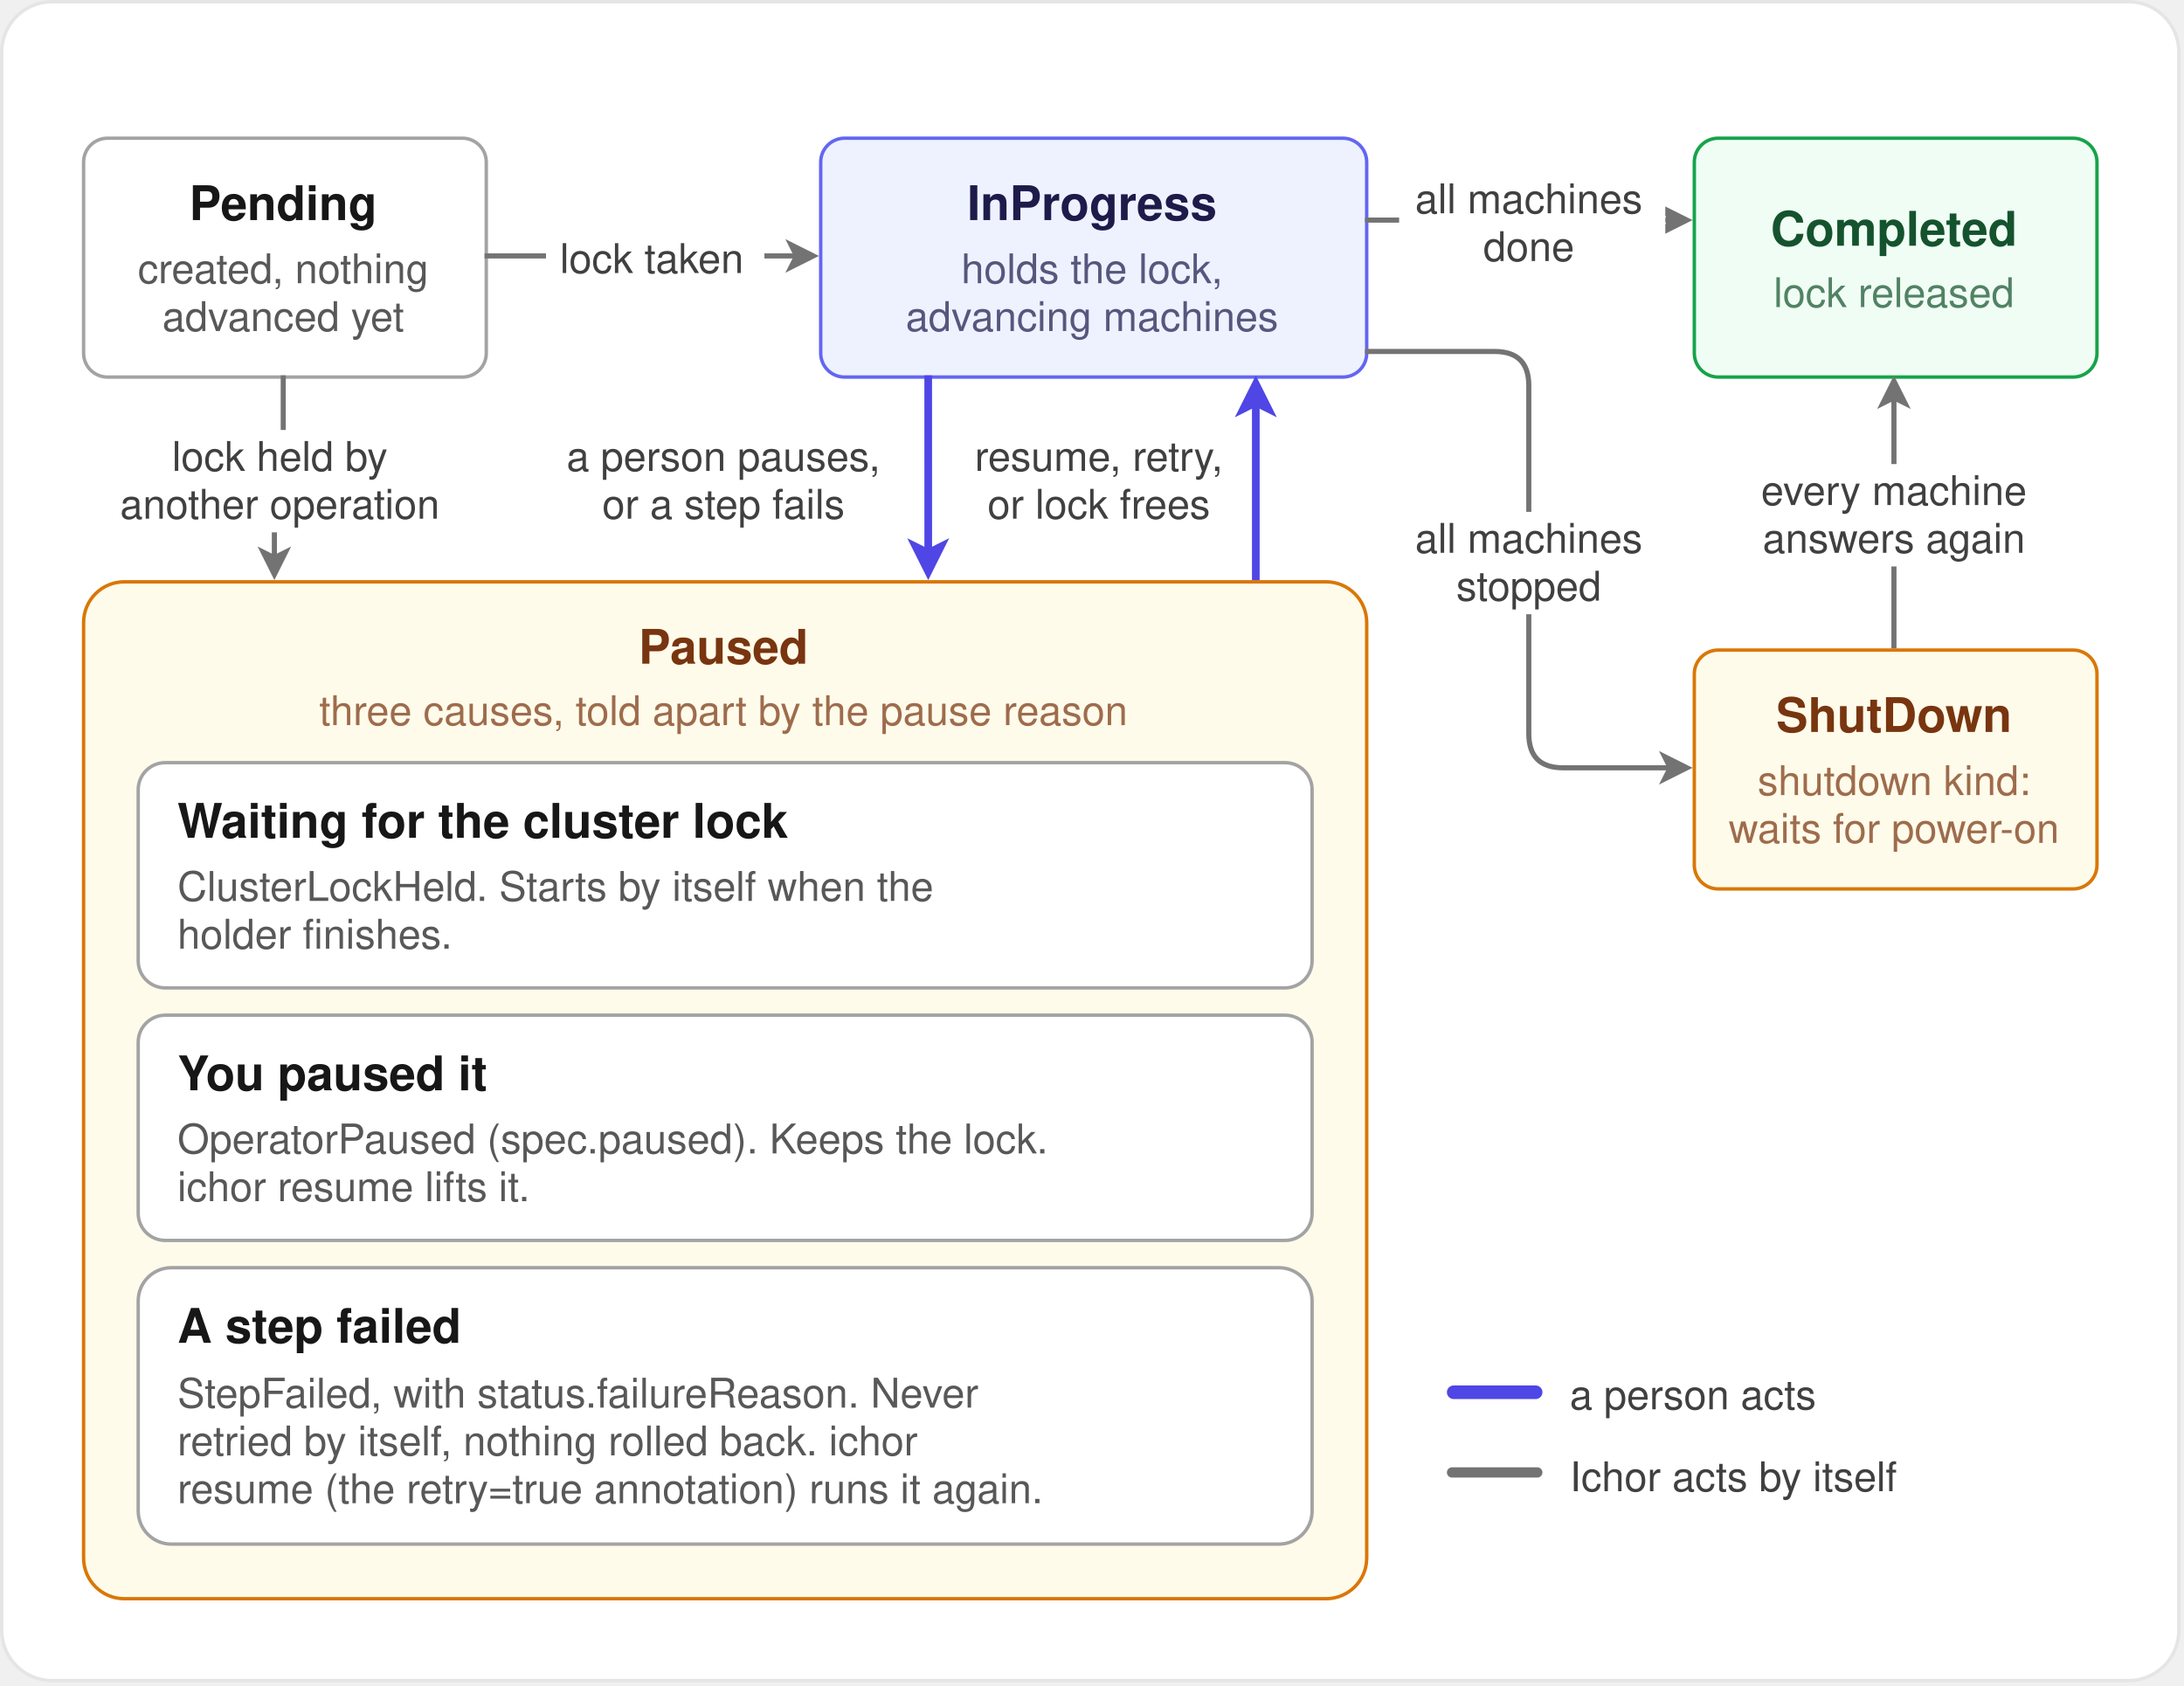
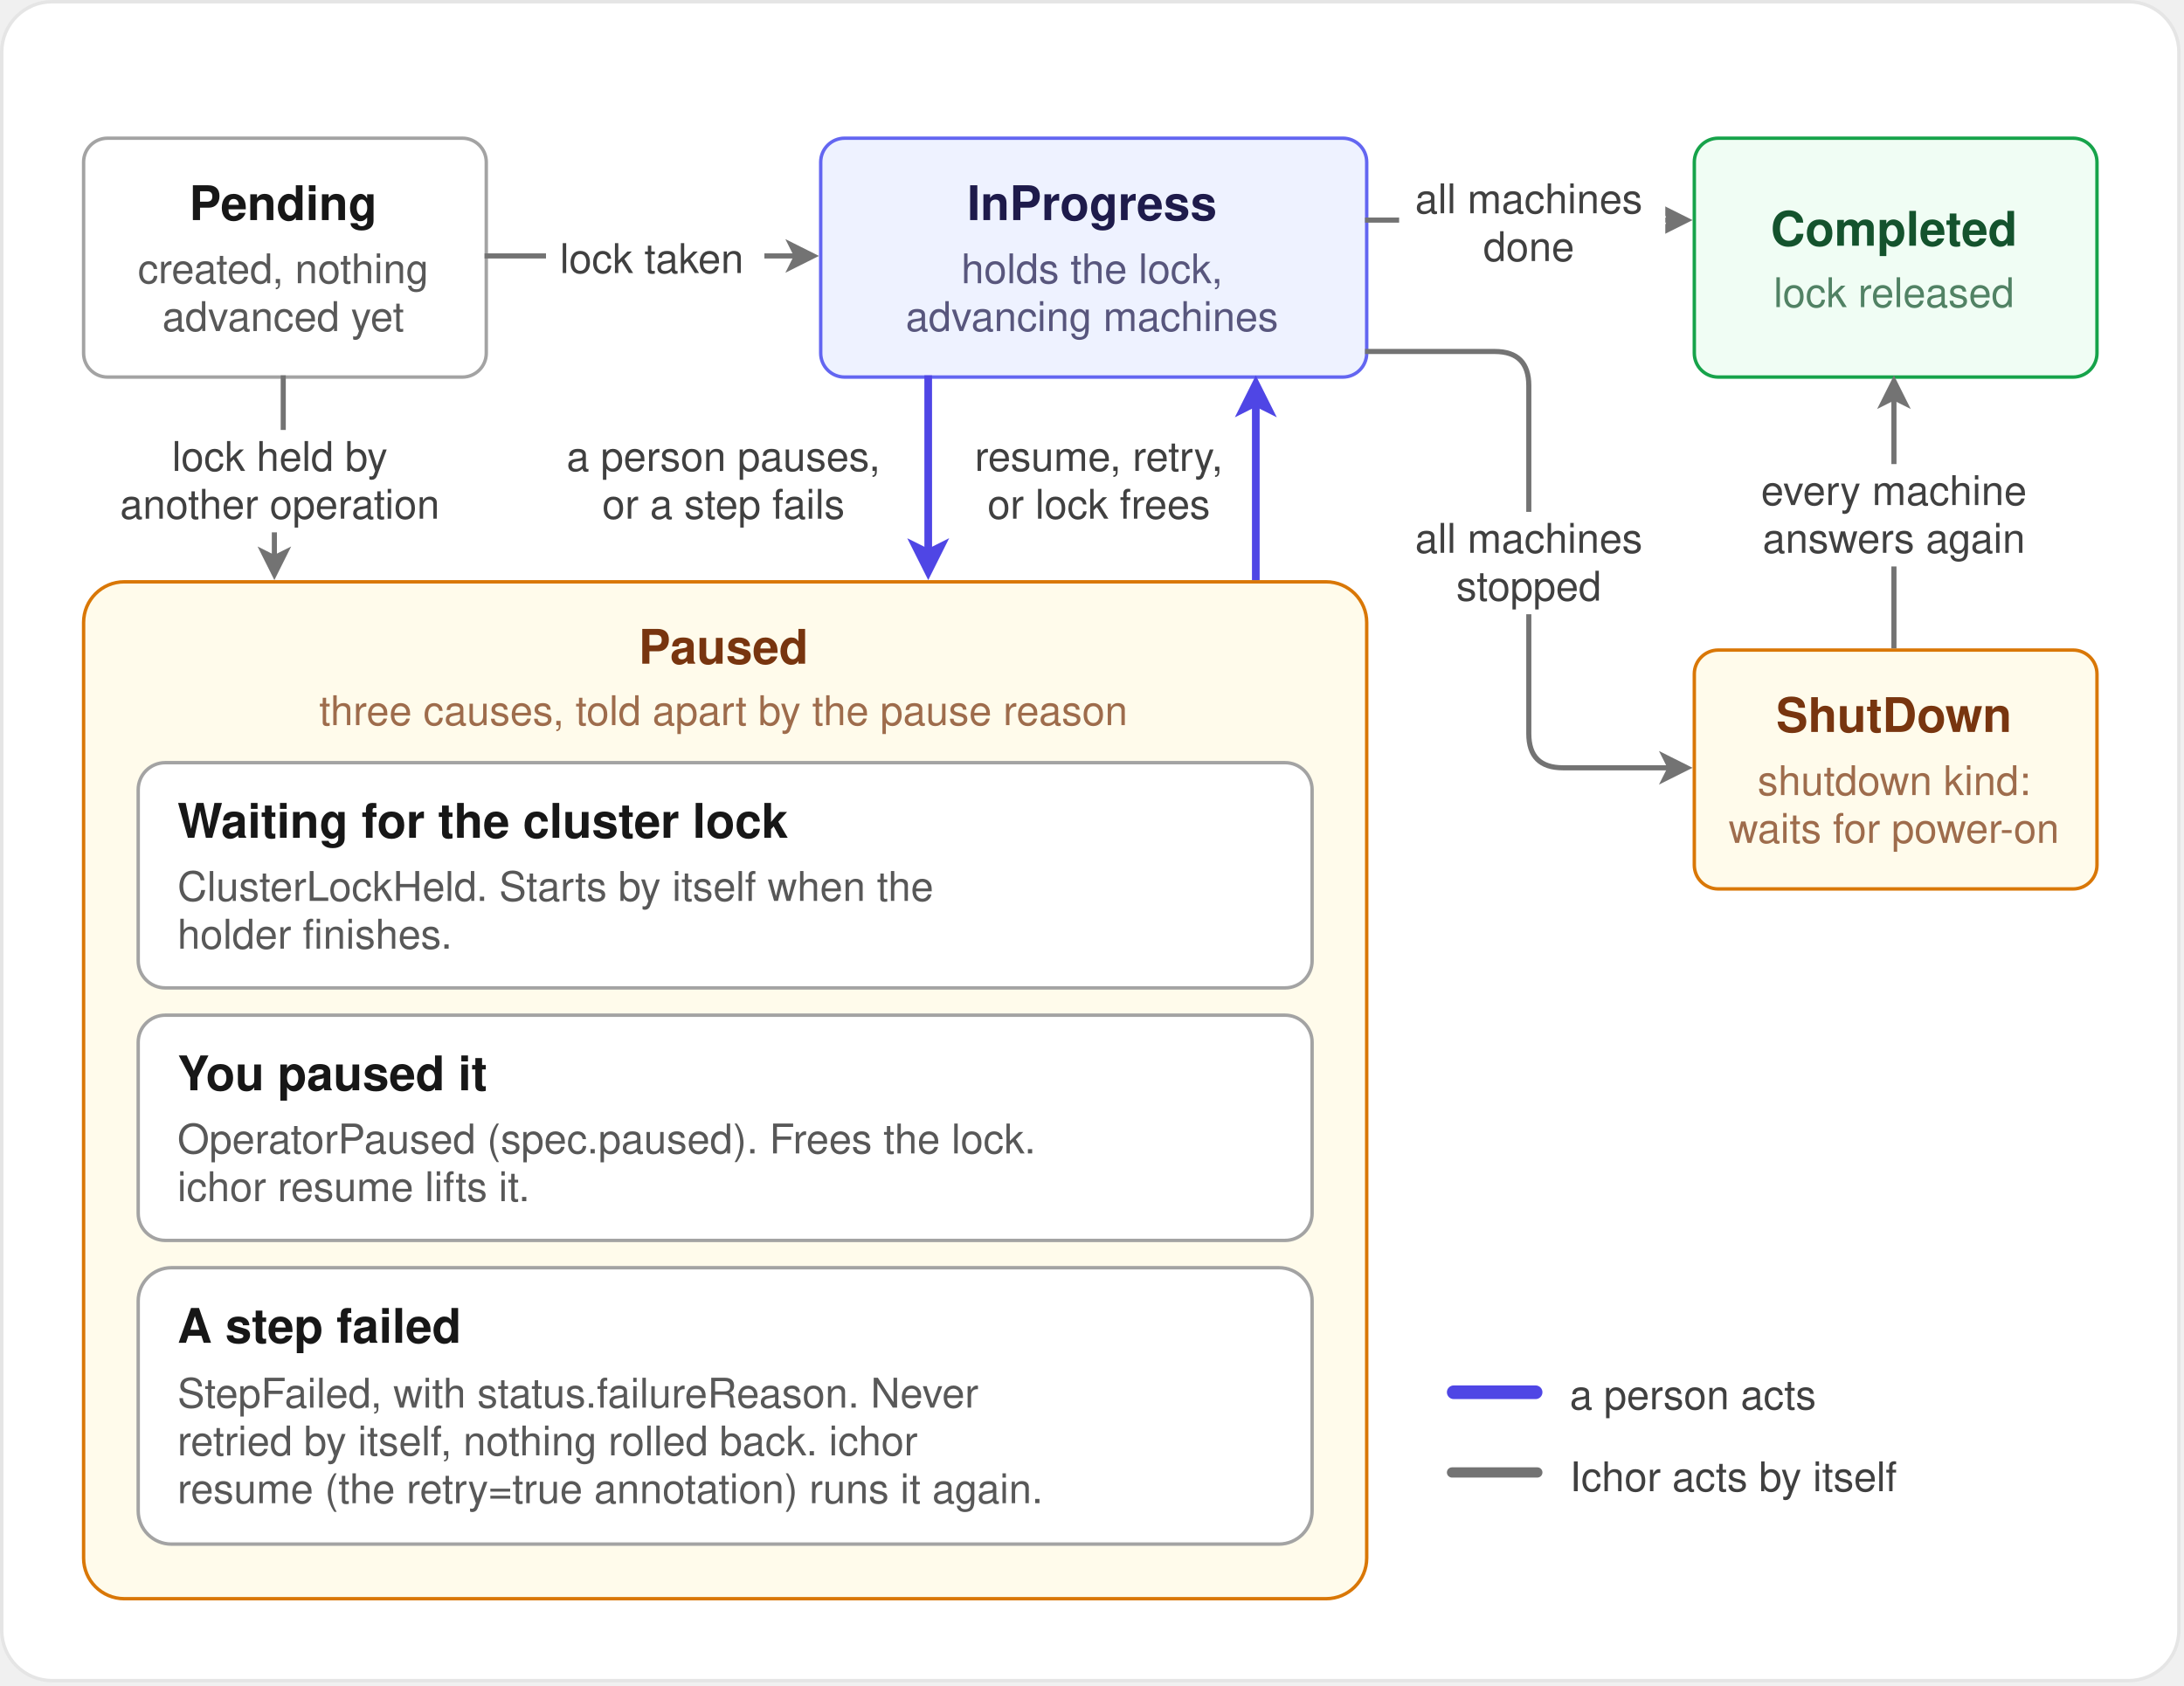
<svg xmlns="http://www.w3.org/2000/svg" style="background: transparent; background-color: transparent; color-scheme: light;" version="1.1" width="640px" height="494px" viewBox="0 0 640 494" content="&lt;mxfile host=&quot;Electron&quot;&gt;&#10;  &lt;diagram id=&quot;d&quot; name=&quot;TalosOperation phases&quot;&gt;&#10;    &lt;mxGraphModel grid=&quot;0&quot; gridSize=&quot;10&quot; guides=&quot;1&quot; tooltips=&quot;1&quot; connect=&quot;1&quot; arrows=&quot;1&quot; fold=&quot;0&quot; page=&quot;0&quot; pageScale=&quot;1&quot; pageWidth=&quot;638&quot; pageHeight=&quot;492&quot; math=&quot;0&quot; shadow=&quot;0&quot;&gt;&#10;      &lt;root&gt;&#10;        &lt;mxCell id=&quot;0&quot; style=&quot;html=0;&quot; /&gt;&#10;        &lt;mxCell id=&quot;1&quot; parent=&quot;0&quot; style=&quot;html=0;&quot; /&gt;&#10;        &lt;mxCell id=&quot;panel&quot; parent=&quot;1&quot; style=&quot;rounded=1;arcSize=3;fillColor=light-dark(#FFFFFF,#0A0A0A);strokeColor=light-dark(#E5E5E5,#262626);strokeWidth=1;fontColor=light-dark(#171717,#FAFAFA);fontFamily=Helvetica;fontSize=14;align=center;verticalAlign=middle;html=0;&quot; value=&quot;&quot; vertex=&quot;1&quot;&gt;&#10;          &lt;mxGeometry height=&quot;492&quot; width=&quot;638&quot; as=&quot;geometry&quot; /&gt;&#10;        &lt;/mxCell&gt;&#10;        &lt;mxCell id=&quot;pending&quot; parent=&quot;1&quot; style=&quot;rounded=1;arcSize=10;fillColor=light-dark(#FFFFFF,#1A1A1A);strokeColor=light-dark(#A3A3A3,#525252);strokeWidth=1;fontColor=light-dark(#171717,#FAFAFA);fontFamily=Helvetica;fontSize=14;align=center;verticalAlign=middle;html=0;&quot; value=&quot;&quot; vertex=&quot;1&quot;&gt;&#10;          &lt;mxGeometry height=&quot;70&quot; width=&quot;118&quot; x=&quot;24&quot; y=&quot;40&quot; as=&quot;geometry&quot; /&gt;&#10;        &lt;/mxCell&gt;&#10;        &lt;mxCell id=&quot;pending_t1&quot; parent=&quot;pending&quot; style=&quot;html=0;fillColor=none;strokeColor=none;fontFamily=Helvetica;fontSize=14;fontColor=light-dark(#171717,#FAFAFA);align=center;verticalAlign=middle;spacing=0;fontStyle=1;&quot; value=&quot;Pending&quot; vertex=&quot;1&quot;&gt;&#10;          &lt;mxGeometry height=&quot;17&quot; width=&quot;118&quot; y=&quot;10&quot; as=&quot;geometry&quot; /&gt;&#10;        &lt;/mxCell&gt;&#10;        &lt;mxCell id=&quot;pending_t2&quot; parent=&quot;pending&quot; style=&quot;html=0;fillColor=none;strokeColor=none;fontFamily=Helvetica;fontSize=12;fontColor=light-dark(#171717,#FAFAFA);align=center;verticalAlign=middle;spacing=0;textOpacity=72;&quot; value=&quot;created, nothing&amp;#xa;advanced yet&quot; vertex=&quot;1&quot;&gt;&#10;          &lt;mxGeometry height=&quot;30&quot; width=&quot;118&quot; y=&quot;30&quot; as=&quot;geometry&quot; /&gt;&#10;        &lt;/mxCell&gt;&#10;        &lt;mxCell id=&quot;prog&quot; parent=&quot;1&quot; style=&quot;rounded=1;arcSize=10;fillColor=light-dark(#EEF2FF,#232553);strokeColor=light-dark(#6366F1,#818CF8);strokeWidth=1;fontColor=light-dark(#1E1B4B,#E0E7FF);fontFamily=Helvetica;fontSize=14;align=center;verticalAlign=middle;html=0;&quot; value=&quot;&quot; vertex=&quot;1&quot;&gt;&#10;          &lt;mxGeometry height=&quot;70&quot; width=&quot;160&quot; x=&quot;240&quot; y=&quot;40&quot; as=&quot;geometry&quot; /&gt;&#10;        &lt;/mxCell&gt;&#10;        &lt;mxCell id=&quot;prog_t1&quot; parent=&quot;prog&quot; style=&quot;html=0;fillColor=none;strokeColor=none;fontFamily=Helvetica;fontSize=14;fontColor=light-dark(#1E1B4B,#E0E7FF);align=center;verticalAlign=middle;spacing=0;fontStyle=1;&quot; value=&quot;InProgress&quot; vertex=&quot;1&quot;&gt;&#10;          &lt;mxGeometry height=&quot;17&quot; width=&quot;160&quot; y=&quot;10&quot; as=&quot;geometry&quot; /&gt;&#10;        &lt;/mxCell&gt;&#10;        &lt;mxCell id=&quot;prog_t2&quot; parent=&quot;prog&quot; style=&quot;html=0;fillColor=none;strokeColor=none;fontFamily=Helvetica;fontSize=12;fontColor=light-dark(#1E1B4B,#E0E7FF);align=center;verticalAlign=middle;spacing=0;textOpacity=72;&quot; value=&quot;holds the lock,&amp;#xa;advancing machines&quot; vertex=&quot;1&quot;&gt;&#10;          &lt;mxGeometry height=&quot;30&quot; width=&quot;160&quot; y=&quot;30&quot; as=&quot;geometry&quot; /&gt;&#10;        &lt;/mxCell&gt;&#10;        &lt;mxCell id=&quot;done&quot; parent=&quot;1&quot; style=&quot;rounded=1;arcSize=10;fillColor=light-dark(#F0FDF4,#0E2A1B);strokeColor=light-dark(#16A34A,#4ADE80);strokeWidth=1;fontColor=light-dark(#14532D,#BBF7D0);fontFamily=Helvetica;fontSize=14;align=center;verticalAlign=middle;html=0;&quot; value=&quot;&quot; vertex=&quot;1&quot;&gt;&#10;          &lt;mxGeometry height=&quot;70&quot; width=&quot;118&quot; x=&quot;496&quot; y=&quot;40&quot; as=&quot;geometry&quot; /&gt;&#10;        &lt;/mxCell&gt;&#10;        &lt;mxCell id=&quot;done_t1&quot; parent=&quot;done&quot; style=&quot;html=0;fillColor=none;strokeColor=none;fontFamily=Helvetica;fontSize=14;fontColor=light-dark(#14532D,#BBF7D0);align=center;verticalAlign=middle;spacing=0;fontStyle=1;&quot; value=&quot;Completed&quot; vertex=&quot;1&quot;&gt;&#10;          &lt;mxGeometry height=&quot;17&quot; width=&quot;118&quot; y=&quot;17.5&quot; as=&quot;geometry&quot; /&gt;&#10;        &lt;/mxCell&gt;&#10;        &lt;mxCell id=&quot;done_t2&quot; parent=&quot;done&quot; style=&quot;html=0;fillColor=none;strokeColor=none;fontFamily=Helvetica;fontSize=12;fontColor=light-dark(#14532D,#BBF7D0);align=center;verticalAlign=middle;spacing=0;textOpacity=72;&quot; value=&quot;lock released&quot; vertex=&quot;1&quot;&gt;&#10;          &lt;mxGeometry height=&quot;15&quot; width=&quot;118&quot; y=&quot;37.5&quot; as=&quot;geometry&quot; /&gt;&#10;        &lt;/mxCell&gt;&#10;        &lt;mxCell id=&quot;shut&quot; parent=&quot;1&quot; style=&quot;rounded=1;arcSize=10;fillColor=light-dark(#FFFBEB,#2B2008);strokeColor=light-dark(#D97706,#FBBF24);strokeWidth=1;fontColor=light-dark(#78350F,#FDE68A);fontFamily=Helvetica;fontSize=14;align=center;verticalAlign=middle;html=0;&quot; value=&quot;&quot; vertex=&quot;1&quot;&gt;&#10;          &lt;mxGeometry height=&quot;70&quot; width=&quot;118&quot; x=&quot;496&quot; y=&quot;190&quot; as=&quot;geometry&quot; /&gt;&#10;        &lt;/mxCell&gt;&#10;        &lt;mxCell id=&quot;shut_t1&quot; parent=&quot;shut&quot; style=&quot;html=0;fillColor=none;strokeColor=none;fontFamily=Helvetica;fontSize=14;fontColor=light-dark(#78350F,#FDE68A);align=center;verticalAlign=middle;spacing=0;fontStyle=1;&quot; value=&quot;ShutDown&quot; vertex=&quot;1&quot;&gt;&#10;          &lt;mxGeometry height=&quot;17&quot; width=&quot;118&quot; y=&quot;10&quot; as=&quot;geometry&quot; /&gt;&#10;        &lt;/mxCell&gt;&#10;        &lt;mxCell id=&quot;shut_t2&quot; parent=&quot;shut&quot; style=&quot;html=0;fillColor=none;strokeColor=none;fontFamily=Helvetica;fontSize=12;fontColor=light-dark(#78350F,#FDE68A);align=center;verticalAlign=middle;spacing=0;textOpacity=72;&quot; value=&quot;shutdown kind:&amp;#xa;waits for power-on&quot; vertex=&quot;1&quot;&gt;&#10;          &lt;mxGeometry height=&quot;30&quot; width=&quot;118&quot; y=&quot;30&quot; as=&quot;geometry&quot; /&gt;&#10;        &lt;/mxCell&gt;&#10;        &lt;mxCell id=&quot;paused&quot; parent=&quot;1&quot; style=&quot;rounded=1;arcSize=4;fillColor=light-dark(#FFFBEB,#2B2008);strokeColor=light-dark(#D97706,#FBBF24);strokeWidth=1;fontColor=light-dark(#78350F,#FDE68A);fontFamily=Helvetica;fontSize=14;align=center;verticalAlign=middle;html=0;&quot; value=&quot;&quot; vertex=&quot;1&quot;&gt;&#10;          &lt;mxGeometry height=&quot;298&quot; width=&quot;376&quot; x=&quot;24&quot; y=&quot;170&quot; as=&quot;geometry&quot; /&gt;&#10;        &lt;/mxCell&gt;&#10;        &lt;mxCell id=&quot;paused_t1&quot; parent=&quot;paused&quot; style=&quot;html=0;fillColor=none;strokeColor=none;fontFamily=Helvetica;fontSize=14;fontColor=light-dark(#78350F,#FDE68A);align=center;verticalAlign=middle;spacing=0;fontStyle=1;&quot; value=&quot;Paused&quot; vertex=&quot;1&quot;&gt;&#10;          &lt;mxGeometry height=&quot;17&quot; width=&quot;376&quot; y=&quot;10&quot; as=&quot;geometry&quot; /&gt;&#10;        &lt;/mxCell&gt;&#10;        &lt;mxCell id=&quot;paused_t2&quot; parent=&quot;paused&quot; style=&quot;html=0;fillColor=none;strokeColor=none;fontFamily=Helvetica;fontSize=12;fontColor=light-dark(#78350F,#FDE68A);align=center;verticalAlign=middle;spacing=0;textOpacity=72;&quot; value=&quot;three causes, told apart by the pause reason&quot; vertex=&quot;1&quot;&gt;&#10;          &lt;mxGeometry height=&quot;15&quot; width=&quot;376&quot; y=&quot;30&quot; as=&quot;geometry&quot; /&gt;&#10;        &lt;/mxCell&gt;&#10;        &lt;mxCell id=&quot;p1&quot; parent=&quot;1&quot; style=&quot;rounded=1;arcSize=12;fillColor=light-dark(#FFFFFF,#1A1A1A);strokeColor=light-dark(#A3A3A3,#525252);strokeWidth=1;fontColor=light-dark(#171717,#FAFAFA);fontFamily=Helvetica;fontSize=14;align=center;verticalAlign=middle;html=0;&quot; value=&quot;&quot; vertex=&quot;1&quot;&gt;&#10;          &lt;mxGeometry height=&quot;66&quot; width=&quot;344&quot; x=&quot;40&quot; y=&quot;223&quot; as=&quot;geometry&quot; /&gt;&#10;        &lt;/mxCell&gt;&#10;        &lt;mxCell id=&quot;p1_t1&quot; parent=&quot;p1&quot; style=&quot;html=0;fillColor=none;strokeColor=none;fontFamily=Helvetica;fontSize=14;fontColor=light-dark(#171717,#FAFAFA);align=left;spacingLeft=12;spacingRight=8;verticalAlign=middle;spacing=0;fontStyle=1;&quot; value=&quot;Waiting for the cluster lock&quot; vertex=&quot;1&quot;&gt;&#10;          &lt;mxGeometry height=&quot;17&quot; width=&quot;344&quot; y=&quot;8&quot; as=&quot;geometry&quot; /&gt;&#10;        &lt;/mxCell&gt;&#10;        &lt;mxCell id=&quot;p1_t2&quot; parent=&quot;p1&quot; style=&quot;html=0;fillColor=none;strokeColor=none;fontFamily=Helvetica;fontSize=12;fontColor=light-dark(#171717,#FAFAFA);align=left;spacingLeft=12;spacingRight=8;verticalAlign=middle;spacing=0;textOpacity=72;&quot; value=&quot;ClusterLockHeld. Starts by itself when the&amp;#xa;holder finishes.&quot; vertex=&quot;1&quot;&gt;&#10;          &lt;mxGeometry height=&quot;30&quot; width=&quot;344&quot; y=&quot;28&quot; as=&quot;geometry&quot; /&gt;&#10;        &lt;/mxCell&gt;&#10;        &lt;mxCell id=&quot;p2&quot; parent=&quot;1&quot; style=&quot;rounded=1;arcSize=12;fillColor=light-dark(#FFFFFF,#1A1A1A);strokeColor=light-dark(#A3A3A3,#525252);strokeWidth=1;fontColor=light-dark(#171717,#FAFAFA);fontFamily=Helvetica;fontSize=14;align=center;verticalAlign=middle;html=0;&quot; value=&quot;&quot; vertex=&quot;1&quot;&gt;&#10;          &lt;mxGeometry height=&quot;66&quot; width=&quot;344&quot; x=&quot;40&quot; y=&quot;297&quot; as=&quot;geometry&quot; /&gt;&#10;        &lt;/mxCell&gt;&#10;        &lt;mxCell id=&quot;p2_t1&quot; parent=&quot;p2&quot; style=&quot;html=0;fillColor=none;strokeColor=none;fontFamily=Helvetica;fontSize=14;fontColor=light-dark(#171717,#FAFAFA);align=left;spacingLeft=12;spacingRight=8;verticalAlign=middle;spacing=0;fontStyle=1;&quot; value=&quot;You paused it&quot; vertex=&quot;1&quot;&gt;&#10;          &lt;mxGeometry height=&quot;17&quot; width=&quot;344&quot; y=&quot;8&quot; as=&quot;geometry&quot; /&gt;&#10;        &lt;/mxCell&gt;&#10;        &lt;mxCell id=&quot;p2_t2&quot; parent=&quot;p2&quot; style=&quot;html=0;fillColor=none;strokeColor=none;fontFamily=Helvetica;fontSize=12;fontColor=light-dark(#171717,#FAFAFA);align=left;spacingLeft=12;spacingRight=8;verticalAlign=middle;spacing=0;textOpacity=72;&quot; value=&quot;OperatorPaused (spec.paused). Frees the lock.&amp;#xa;ichor resume lifts it.&quot; vertex=&quot;1&quot;&gt;&#10;          &lt;mxGeometry height=&quot;30&quot; width=&quot;344&quot; y=&quot;28&quot; as=&quot;geometry&quot; /&gt;&#10;        &lt;/mxCell&gt;&#10;        &lt;mxCell id=&quot;p3&quot; parent=&quot;1&quot; style=&quot;rounded=1;arcSize=12;fillColor=light-dark(#FFFFFF,#1A1A1A);strokeColor=light-dark(#A3A3A3,#525252);strokeWidth=1;fontColor=light-dark(#171717,#FAFAFA);fontFamily=Helvetica;fontSize=14;align=center;verticalAlign=middle;html=0;&quot; value=&quot;&quot; vertex=&quot;1&quot;&gt;&#10;          &lt;mxGeometry height=&quot;81&quot; width=&quot;344&quot; x=&quot;40&quot; y=&quot;371&quot; as=&quot;geometry&quot; /&gt;&#10;        &lt;/mxCell&gt;&#10;        &lt;mxCell id=&quot;p3_t1&quot; parent=&quot;p3&quot; style=&quot;html=0;fillColor=none;strokeColor=none;fontFamily=Helvetica;fontSize=14;fontColor=light-dark(#171717,#FAFAFA);align=left;spacingLeft=12;spacingRight=8;verticalAlign=middle;spacing=0;fontStyle=1;&quot; value=&quot;A step failed&quot; vertex=&quot;1&quot;&gt;&#10;          &lt;mxGeometry height=&quot;17&quot; width=&quot;344&quot; y=&quot;8&quot; as=&quot;geometry&quot; /&gt;&#10;        &lt;/mxCell&gt;&#10;        &lt;mxCell id=&quot;p3_t2&quot; parent=&quot;p3&quot; style=&quot;html=0;fillColor=none;strokeColor=none;fontFamily=Helvetica;fontSize=12;fontColor=light-dark(#171717,#FAFAFA);align=left;spacingLeft=12;spacingRight=8;verticalAlign=middle;spacing=0;textOpacity=72;&quot; value=&quot;StepFailed, with status.failureReason. Never&amp;#xa;retried by itself, nothing rolled back. ichor&amp;#xa;resume (the retry=true annotation) runs it again.&quot; vertex=&quot;1&quot;&gt;&#10;          &lt;mxGeometry height=&quot;45&quot; width=&quot;344&quot; y=&quot;28&quot; as=&quot;geometry&quot; /&gt;&#10;        &lt;/mxCell&gt;&#10;        &lt;mxCell id=&quot;e1&quot; edge=&quot;1&quot; parent=&quot;1&quot; source=&quot;pending&quot; style=&quot;edgeStyle=orthogonalEdgeStyle;rounded=1;orthogonalLoop=1;jettySize=auto;strokeColor=light-dark(#737373,#A3A3A3);strokeWidth=1.5;endArrow=classic;endFill=1;endSize=5;startArrow=none;startFill=1;startSize=5;fontColor=light-dark(#404040,#D4D4D4);fontFamily=Helvetica;fontSize=12;labelBackgroundColor=light-dark(#FFFFFF,#0A0A0A);exitX=1;exitY=0.5;exitDx=0;exitDy=0;entryX=0;entryY=0.5;entryDx=0;entryDy=0;html=0;&quot; target=&quot;prog&quot; value=&quot;lock taken&quot;&gt;&#10;          &lt;mxGeometry relative=&quot;1&quot; as=&quot;geometry&quot; /&gt;&#10;        &lt;/mxCell&gt;&#10;        &lt;mxCell id=&quot;e2&quot; edge=&quot;1&quot; parent=&quot;1&quot; source=&quot;prog&quot; style=&quot;edgeStyle=orthogonalEdgeStyle;rounded=1;orthogonalLoop=1;jettySize=auto;strokeColor=light-dark(#737373,#A3A3A3);strokeWidth=1.5;endArrow=classic;endFill=1;endSize=5;startArrow=none;startFill=1;startSize=5;fontColor=light-dark(#404040,#D4D4D4);fontFamily=Helvetica;fontSize=12;labelBackgroundColor=light-dark(#FFFFFF,#0A0A0A);exitX=1;exitY=0.35;exitDx=0;exitDy=0;entryX=0;entryY=0.35;entryDx=0;entryDy=0;html=0;&quot; target=&quot;done&quot; value=&quot;all machines&amp;#xa;done&quot;&gt;&#10;          &lt;mxGeometry relative=&quot;1&quot; as=&quot;geometry&quot; /&gt;&#10;        &lt;/mxCell&gt;&#10;        &lt;mxCell id=&quot;e3&quot; edge=&quot;1&quot; parent=&quot;1&quot; source=&quot;prog&quot; style=&quot;edgeStyle=orthogonalEdgeStyle;rounded=1;orthogonalLoop=1;jettySize=auto;strokeColor=light-dark(#737373,#A3A3A3);strokeWidth=1.5;endArrow=classic;endFill=1;endSize=5;startArrow=none;startFill=1;startSize=5;fontColor=light-dark(#404040,#D4D4D4);fontFamily=Helvetica;fontSize=12;labelBackgroundColor=light-dark(#FFFFFF,#0A0A0A);exitX=1;exitY=0.9;exitDx=0;exitDy=0;entryX=0;entryY=0.5;entryDx=0;entryDy=0;html=0;&quot; target=&quot;shut&quot; value=&quot;all machines&amp;#xa;stopped&quot;&gt;&#10;          &lt;mxGeometry relative=&quot;1&quot; as=&quot;geometry&quot; /&gt;&#10;        &lt;/mxCell&gt;&#10;        &lt;mxCell id=&quot;e4&quot; edge=&quot;1&quot; parent=&quot;1&quot; source=&quot;shut&quot; style=&quot;edgeStyle=orthogonalEdgeStyle;rounded=1;orthogonalLoop=1;jettySize=auto;strokeColor=light-dark(#737373,#A3A3A3);strokeWidth=1.5;endArrow=classic;endFill=1;endSize=5;startArrow=none;startFill=1;startSize=5;fontColor=light-dark(#404040,#D4D4D4);fontFamily=Helvetica;fontSize=12;labelBackgroundColor=light-dark(#FFFFFF,#0A0A0A);exitX=0.5;exitY=0;exitDx=0;exitDy=0;entryX=0.5;entryY=1;entryDx=0;entryDy=0;html=0;&quot; target=&quot;done&quot; value=&quot;every machine&amp;#xa;answers again&quot;&gt;&#10;          &lt;mxGeometry relative=&quot;1&quot; as=&quot;geometry&quot; /&gt;&#10;        &lt;/mxCell&gt;&#10;        &lt;mxCell id=&quot;e5&quot; edge=&quot;1&quot; parent=&quot;1&quot; source=&quot;pending&quot; style=&quot;edgeStyle=orthogonalEdgeStyle;rounded=1;orthogonalLoop=1;jettySize=auto;strokeColor=light-dark(#737373,#A3A3A3);strokeWidth=1.5;endArrow=classic;endFill=1;endSize=5;startArrow=none;startFill=1;startSize=5;fontColor=light-dark(#404040,#D4D4D4);fontFamily=Helvetica;fontSize=12;labelBackgroundColor=light-dark(#FFFFFF,#0A0A0A);exitX=0.5;exitY=1;exitDx=0;exitDy=0;entryX=0.15;entryY=0;entryDx=0;entryDy=0;html=0;&quot; target=&quot;paused&quot; value=&quot;lock held by&amp;#xa;another operation&quot;&gt;&#10;          &lt;mxGeometry relative=&quot;1&quot; as=&quot;geometry&quot; /&gt;&#10;        &lt;/mxCell&gt;&#10;        &lt;mxCell id=&quot;e6&quot; edge=&quot;1&quot; parent=&quot;1&quot; source=&quot;prog&quot; style=&quot;edgeStyle=orthogonalEdgeStyle;rounded=1;orthogonalLoop=1;jettySize=auto;strokeColor=light-dark(#4F46E5,#A5B4FC);strokeWidth=2.25;endArrow=classic;endFill=1;endSize=5;startArrow=none;startFill=1;startSize=5;fontColor=light-dark(#404040,#D4D4D4);fontFamily=Helvetica;fontSize=12;labelBackgroundColor=light-dark(#FFFFFF,#0A0A0A);exitX=0.2;exitY=1;exitDx=0;exitDy=0;entryX=0.66;entryY=0;entryDx=0;entryDy=0;html=0;&quot; target=&quot;paused&quot; value=&quot;a person pauses,&amp;#xa;or a step fails&quot;&gt;&#10;          &lt;mxGeometry relative=&quot;1&quot; as=&quot;geometry&quot;&gt;&#10;            &lt;mxPoint x=&quot;-60&quot; as=&quot;offset&quot; /&gt;&#10;          &lt;/mxGeometry&gt;&#10;        &lt;/mxCell&gt;&#10;        &lt;mxCell id=&quot;e7&quot; edge=&quot;1&quot; parent=&quot;1&quot; source=&quot;paused&quot; style=&quot;edgeStyle=orthogonalEdgeStyle;rounded=1;orthogonalLoop=1;jettySize=auto;strokeColor=light-dark(#4F46E5,#A5B4FC);strokeWidth=2.25;endArrow=classic;endFill=1;endSize=5;startArrow=none;startFill=1;startSize=5;fontColor=light-dark(#404040,#D4D4D4);fontFamily=Helvetica;fontSize=12;labelBackgroundColor=light-dark(#FFFFFF,#0A0A0A);exitX=0.915;exitY=0;exitDx=0;exitDy=0;entryX=0.8;entryY=1;entryDx=0;entryDy=0;html=0;&quot; target=&quot;prog&quot; value=&quot;resume, retry,&amp;#xa;or lock frees&quot;&gt;&#10;          &lt;mxGeometry relative=&quot;1&quot; as=&quot;geometry&quot;&gt;&#10;            &lt;mxPoint x=&quot;-46&quot; as=&quot;offset&quot; /&gt;&#10;          &lt;/mxGeometry&gt;&#10;        &lt;/mxCell&gt;&#10;        &lt;mxCell id=&quot;k1_bar&quot; parent=&quot;1&quot; style=&quot;rounded=1;arcSize=50;fillColor=light-dark(#4F46E5,#A5B4FC);strokeColor=none;html=0;&quot; value=&quot;&quot; vertex=&quot;1&quot;&gt;&#10;          &lt;mxGeometry height=&quot;4&quot; width=&quot;28&quot; x=&quot;424&quot; y=&quot;406&quot; as=&quot;geometry&quot; /&gt;&#10;        &lt;/mxCell&gt;&#10;        &lt;mxCell id=&quot;k1_t&quot; parent=&quot;1&quot; style=&quot;text=1;fillColor=none;strokeColor=none;fontColor=light-dark(#404040,#D4D4D4);fontFamily=Helvetica;fontSize=12;align=left;verticalAlign=middle;spacing=0;html=0;&quot; value=&quot;a person acts&quot; vertex=&quot;1&quot;&gt;&#10;          &lt;mxGeometry height=&quot;16&quot; width=&quot;150&quot; x=&quot;460&quot; y=&quot;400&quot; as=&quot;geometry&quot; /&gt;&#10;        &lt;/mxCell&gt;&#10;        &lt;mxCell id=&quot;k2_bar&quot; parent=&quot;1&quot; style=&quot;rounded=1;arcSize=50;fillColor=light-dark(#737373,#A3A3A3);strokeColor=none;html=0;&quot; value=&quot;&quot; vertex=&quot;1&quot;&gt;&#10;          &lt;mxGeometry height=&quot;3&quot; width=&quot;28&quot; x=&quot;424&quot; y=&quot;430&quot; as=&quot;geometry&quot; /&gt;&#10;        &lt;/mxCell&gt;&#10;        &lt;mxCell id=&quot;k2_t&quot; parent=&quot;1&quot; style=&quot;text=1;fillColor=none;strokeColor=none;fontColor=light-dark(#404040,#D4D4D4);fontFamily=Helvetica;fontSize=12;align=left;verticalAlign=middle;spacing=0;html=0;&quot; value=&quot;Ichor acts by itself&quot; vertex=&quot;1&quot;&gt;&#10;          &lt;mxGeometry height=&quot;16&quot; width=&quot;150&quot; x=&quot;460&quot; y=&quot;424&quot; as=&quot;geometry&quot; /&gt;&#10;        &lt;/mxCell&gt;&#10;      &lt;/root&gt;&#10;    &lt;/mxGraphModel&gt;&#10;  &lt;/diagram&gt;&#10;&lt;/mxfile&gt;&#10;">
  <defs />
  <g>
    <g data-cell-id="0">
      <g data-cell-id="1">
        <g data-cell-id="panel">
          <g transform="translate(0.5,0.5)">
            <rect x="0" y="0" width="638" height="492" rx="14.76" ry="14.76" fill="#ffffff" stroke="#e5e5e5" pointer-events="all" style="fill: rgb(255, 255, 255); stroke: rgb(229, 229, 229);" />
          </g>
        </g>
        <g data-cell-id="pending">
          <g transform="translate(0.5,0.5)">
            <rect x="24" y="40" width="118" height="70" rx="7" ry="7" fill="#ffffff" stroke="#a3a3a3" pointer-events="all" style="fill: rgb(255, 255, 255); stroke: rgb(163, 163, 163);" />
          </g>
          <g data-cell-id="pending_t1">
            <g>
              <rect x="24" y="50" width="118" height="17" fill="none" stroke="none" pointer-events="all" />
            </g>
            <g>
              <g fill="#171717" font-family="Helvetica" font-weight="bold" text-anchor="middle" font-size="14px" style="fill: rgb(23, 23, 23);">
                <text x="83" y="64.5">Pending</text>
              </g>
            </g>
          </g>
          <g data-cell-id="pending_t2">
            <g>
              <rect x="24" y="70" width="118" height="30" fill="none" stroke="none" pointer-events="all" />
            </g>
            <g>
              <g fill="#171717" font-family="Helvetica" text-anchor="middle" opacity="0.72" font-size="12px" style="fill: rgb(23, 23, 23);">
                <text x="83" y="83">created, nothing</text>
                <text x="83" y="97">advanced yet</text>
              </g>
            </g>
          </g>
        </g>
        <g data-cell-id="prog">
          <g transform="translate(0.5,0.5)">
            <rect x="240" y="40" width="160" height="70" rx="7" ry="7" fill="#eef2ff" stroke="#6366f1" pointer-events="all" style="fill: rgb(238, 242, 255); stroke: rgb(99, 102, 241);" />
          </g>
          <g data-cell-id="prog_t1">
            <g>
              <rect x="240" y="50" width="160" height="17" fill="none" stroke="none" pointer-events="all" />
            </g>
            <g>
              <g fill="#1E1B4B" font-family="Helvetica" font-weight="bold" text-anchor="middle" font-size="14px" style="fill: rgb(30, 27, 75);">
                <text x="320" y="64.5">InProgress</text>
              </g>
            </g>
          </g>
          <g data-cell-id="prog_t2">
            <g>
              <rect x="240" y="70" width="160" height="30" fill="none" stroke="none" pointer-events="all" />
            </g>
            <g>
              <g fill="#1E1B4B" font-family="Helvetica" text-anchor="middle" opacity="0.72" font-size="12px" style="fill: rgb(30, 27, 75);">
                <text x="320" y="83">holds the lock,</text>
                <text x="320" y="97">advancing machines</text>
              </g>
            </g>
          </g>
        </g>
        <g data-cell-id="done">
          <g transform="translate(0.5,0.5)">
            <rect x="496" y="40" width="118" height="70" rx="7" ry="7" fill="#f0fdf4" stroke="#16a34a" pointer-events="all" style="fill: rgb(240, 253, 244); stroke: rgb(22, 163, 74);" />
          </g>
          <g data-cell-id="done_t1">
            <g>
              <rect x="496" y="57.5" width="118" height="17" fill="none" stroke="none" pointer-events="all" />
            </g>
            <g>
              <g fill="#14532D" font-family="Helvetica" font-weight="bold" text-anchor="middle" font-size="14px" style="fill: rgb(20, 83, 45);">
                <text x="555" y="72">Completed</text>
              </g>
            </g>
          </g>
          <g data-cell-id="done_t2">
            <g>
              <rect x="496" y="77.5" width="118" height="15" fill="none" stroke="none" pointer-events="all" />
            </g>
            <g>
              <g fill="#14532D" font-family="Helvetica" text-anchor="middle" opacity="0.72" font-size="12px" style="fill: rgb(20, 83, 45);">
                <text x="555" y="90">lock released</text>
              </g>
            </g>
          </g>
        </g>
        <g data-cell-id="shut">
          <g transform="translate(0.5,0.5)">
            <rect x="496" y="190" width="118" height="70" rx="7" ry="7" fill="#fffbeb" stroke="#d97706" pointer-events="all" style="fill: rgb(255, 251, 235); stroke: rgb(217, 119, 6);" />
          </g>
          <g data-cell-id="shut_t1">
            <g>
              <rect x="496" y="200" width="118" height="17" fill="none" stroke="none" pointer-events="all" />
            </g>
            <g>
              <g fill="#78350F" font-family="Helvetica" font-weight="bold" text-anchor="middle" font-size="14px" style="fill: rgb(120, 53, 15);">
                <text x="555" y="214.5">ShutDown</text>
              </g>
            </g>
          </g>
          <g data-cell-id="shut_t2">
            <g>
              <rect x="496" y="220" width="118" height="30" fill="none" stroke="none" pointer-events="all" />
            </g>
            <g>
              <g fill="#78350F" font-family="Helvetica" text-anchor="middle" opacity="0.72" font-size="12px" style="fill: rgb(120, 53, 15);">
                <text x="555" y="233">shutdown kind:</text>
                <text x="555" y="247">waits for power-on</text>
              </g>
            </g>
          </g>
        </g>
        <g data-cell-id="paused">
          <g transform="translate(0.5,0.5)">
            <rect x="24" y="170" width="376" height="298" rx="11.92" ry="11.92" fill="#fffbeb" stroke="#d97706" pointer-events="all" style="fill: rgb(255, 251, 235); stroke: rgb(217, 119, 6);" />
          </g>
          <g data-cell-id="paused_t1">
            <g>
              <rect x="24" y="180" width="376" height="17" fill="none" stroke="none" pointer-events="all" />
            </g>
            <g>
              <g fill="#78350F" font-family="Helvetica" font-weight="bold" text-anchor="middle" font-size="14px" style="fill: rgb(120, 53, 15);">
                <text x="212" y="194.5">Paused</text>
              </g>
            </g>
          </g>
          <g data-cell-id="paused_t2">
            <g>
              <rect x="24" y="200" width="376" height="15" fill="none" stroke="none" pointer-events="all" />
            </g>
            <g>
              <g fill="#78350F" font-family="Helvetica" text-anchor="middle" opacity="0.72" font-size="12px" style="fill: rgb(120, 53, 15);">
                <text x="212" y="212.5">three causes, told apart by the pause reason</text>
              </g>
            </g>
          </g>
        </g>
        <g data-cell-id="p1">
          <g transform="translate(0.5,0.5)">
            <rect x="40" y="223" width="344" height="66" rx="7.92" ry="7.92" fill="#ffffff" stroke="#a3a3a3" pointer-events="all" style="fill: rgb(255, 255, 255); stroke: rgb(163, 163, 163);" />
          </g>
          <g data-cell-id="p1_t1">
            <g>
              <rect x="40" y="231" width="344" height="17" fill="none" stroke="none" pointer-events="all" />
            </g>
            <g>
              <g fill="#171717" font-family="Helvetica" font-weight="bold" text-anchor="start" font-size="14px" style="fill: rgb(23, 23, 23);">
                <text x="52" y="245.5">Waiting for the cluster lock</text>
              </g>
            </g>
          </g>
          <g data-cell-id="p1_t2">
            <g>
              <rect x="40" y="251" width="344" height="30" fill="none" stroke="none" pointer-events="all" />
            </g>
            <g>
              <g fill="#171717" font-family="Helvetica" text-anchor="start" opacity="0.72" font-size="12px" style="fill: rgb(23, 23, 23);">
                <text x="52" y="264">ClusterLockHeld. Starts by itself when the</text>
                <text x="52" y="278">holder finishes.</text>
              </g>
            </g>
          </g>
        </g>
        <g data-cell-id="p2">
          <g transform="translate(0.5,0.5)">
            <rect x="40" y="297" width="344" height="66" rx="7.92" ry="7.92" fill="#ffffff" stroke="#a3a3a3" pointer-events="all" style="fill: rgb(255, 255, 255); stroke: rgb(163, 163, 163);" />
          </g>
          <g data-cell-id="p2_t1">
            <g>
              <rect x="40" y="305" width="344" height="17" fill="none" stroke="none" pointer-events="all" />
            </g>
            <g>
              <g fill="#171717" font-family="Helvetica" font-weight="bold" text-anchor="start" font-size="14px" style="fill: rgb(23, 23, 23);">
                <text x="52" y="319.5">You paused it</text>
              </g>
            </g>
          </g>
          <g data-cell-id="p2_t2">
            <g>
              <rect x="40" y="325" width="344" height="30" fill="none" stroke="none" pointer-events="all" />
            </g>
            <g>
              <g fill="#171717" font-family="Helvetica" text-anchor="start" opacity="0.72" font-size="12px" style="fill: rgb(23, 23, 23);">
-                 <text x="52" y="338">OperatorPaused (spec.paused). Keeps the lock.</text>
+                 <text x="52" y="338">OperatorPaused (spec.paused). Frees the lock.</text>
                <text x="52" y="352">ichor resume lifts it.</text>
              </g>
            </g>
          </g>
        </g>
        <g data-cell-id="p3">
          <g transform="translate(0.5,0.5)">
            <rect x="40" y="371" width="344" height="81" rx="9.72" ry="9.72" fill="#ffffff" stroke="#a3a3a3" pointer-events="all" style="fill: rgb(255, 255, 255); stroke: rgb(163, 163, 163);" />
          </g>
          <g data-cell-id="p3_t1">
            <g>
              <rect x="40" y="379" width="344" height="17" fill="none" stroke="none" pointer-events="all" />
            </g>
            <g>
              <g fill="#171717" font-family="Helvetica" font-weight="bold" text-anchor="start" font-size="14px" style="fill: rgb(23, 23, 23);">
                <text x="52" y="393.5">A step failed</text>
              </g>
            </g>
          </g>
          <g data-cell-id="p3_t2">
            <g>
              <rect x="40" y="399" width="344" height="45" fill="none" stroke="none" pointer-events="all" />
            </g>
            <g>
              <g fill="#171717" font-family="Helvetica" text-anchor="start" opacity="0.72" font-size="12px" style="fill: rgb(23, 23, 23);">
                <text x="52" y="412.5">StepFailed, with status.failureReason. Never</text>
                <text x="52" y="426.5">retried by itself, nothing rolled back. ichor</text>
                <text x="52" y="440.5">resume (the retry=true annotation) runs it again.</text>
              </g>
            </g>
          </g>
        </g>
        <g data-cell-id="e1">
          <g>
            <path d="M 142 75 L 233.45 75" fill="none" stroke="#737373" stroke-width="1.5" stroke-miterlimit="10" pointer-events="stroke" style="stroke: rgb(115, 115, 115);" />
            <path d="M 238.32 75 L 231.82 78.25 L 233.45 75 L 231.82 71.75 Z" fill="#737373" stroke="#737373" stroke-width="1.5" stroke-miterlimit="10" pointer-events="all" style="fill: rgb(115, 115, 115); stroke: rgb(115, 115, 115);" />
          </g>
          <g>
            <g fill="#404040" font-family="Helvetica" text-anchor="middle" font-size="12px" style="fill: rgb(64, 64, 64);">
              <rect fill="#FFFFFF" stroke="none" x="160" y="69" width="64" height="15" stroke-width="0" style="fill: rgb(255, 255, 255);" />
              <text x="191" y="80">lock taken</text>
            </g>
          </g>
        </g>
        <g data-cell-id="e2">
          <g>
            <path d="M 400 64.5 L 489.45 64.5" fill="none" stroke="#737373" stroke-width="1.5" stroke-miterlimit="10" pointer-events="stroke" style="stroke: rgb(115, 115, 115);" />
            <path d="M 494.32 64.5 L 487.82 67.75 L 489.45 64.5 L 487.82 61.25 Z" fill="#737373" stroke="#737373" stroke-width="1.5" stroke-miterlimit="10" pointer-events="all" style="fill: rgb(115, 115, 115); stroke: rgb(115, 115, 115);" />
          </g>
          <g>
            <g fill="#404040" font-family="Helvetica" text-anchor="middle" font-size="12px" style="fill: rgb(64, 64, 64);">
              <rect fill="#FFFFFF" stroke="none" x="410" y="51" width="78" height="30" stroke-width="0" style="fill: rgb(255, 255, 255);" />
              <text x="448" y="62.5">all machines</text>
              <text x="448" y="76.5">done</text>
            </g>
          </g>
        </g>
        <g data-cell-id="e3">
          <g>
            <path d="M 400 103 L 438 103 Q 448 103 448 113 L 448 215 Q 448 225 458 225 L 489.45 225" fill="none" stroke="#737373" stroke-width="1.5" stroke-miterlimit="10" pointer-events="stroke" style="stroke: rgb(115, 115, 115);" />
            <path d="M 494.32 225 L 487.82 228.25 L 489.45 225 L 487.82 221.75 Z" fill="#737373" stroke="#737373" stroke-width="1.5" stroke-miterlimit="10" pointer-events="all" style="fill: rgb(115, 115, 115); stroke: rgb(115, 115, 115);" />
          </g>
          <g>
            <g fill="#404040" font-family="Helvetica" text-anchor="middle" font-size="12px" style="fill: rgb(64, 64, 64);">
              <rect fill="#FFFFFF" stroke="none" x="410" y="150" width="78" height="30" stroke-width="0" style="fill: rgb(255, 255, 255);" />
              <text x="448" y="162">all machines</text>
              <text x="448" y="176">stopped</text>
            </g>
          </g>
        </g>
        <g data-cell-id="e4">
          <g>
            <path d="M 555 190 L 555 116.55" fill="none" stroke="#737373" stroke-width="1.5" stroke-miterlimit="10" pointer-events="stroke" style="stroke: rgb(115, 115, 115);" />
            <path d="M 555 111.68 L 558.25 118.18 L 555 116.55 L 551.75 118.18 Z" fill="#737373" stroke="#737373" stroke-width="1.5" stroke-miterlimit="10" pointer-events="all" style="fill: rgb(115, 115, 115); stroke: rgb(115, 115, 115);" />
          </g>
          <g>
            <g fill="#404040" font-family="Helvetica" text-anchor="middle" font-size="12px" style="fill: rgb(64, 64, 64);">
              <rect fill="#FFFFFF" stroke="none" x="510" y="136" width="91" height="30" stroke-width="0" style="fill: rgb(255, 255, 255);" />
              <text x="555" y="148">every machine</text>
              <text x="555" y="162">answers again</text>
            </g>
          </g>
        </g>
        <g data-cell-id="e5">
          <g>
            <path d="M 83 110 L 83 130 Q 83 140 81.7 140 L 81.05 140 Q 80.4 140 80.4 150 L 80.4 163.45" fill="none" stroke="#737373" stroke-width="1.5" stroke-miterlimit="10" pointer-events="stroke" style="stroke: rgb(115, 115, 115);" />
            <path d="M 80.4 168.32 L 77.15 161.82 L 80.4 163.45 L 83.65 161.82 Z" fill="#737373" stroke="#737373" stroke-width="1.5" stroke-miterlimit="10" pointer-events="all" style="fill: rgb(115, 115, 115); stroke: rgb(115, 115, 115);" />
          </g>
          <g>
            <g fill="#404040" font-family="Helvetica" text-anchor="middle" font-size="12px" style="fill: rgb(64, 64, 64);">
              <rect fill="#FFFFFF" stroke="none" x="28" y="126" width="110" height="30" stroke-width="0" style="fill: rgb(255, 255, 255);" />
              <text x="82" y="138">lock held by</text>
              <text x="82" y="152">another operation</text>
            </g>
          </g>
        </g>
        <g data-cell-id="e6">
          <g>
            <path d="M 272 110 L 272.01 162.05" fill="none" stroke="#4f46e5" stroke-width="2.25" stroke-miterlimit="10" pointer-events="stroke" style="stroke: rgb(79, 70, 229);" />
            <path d="M 272.01 167.48 L 268.38 160.24 L 272.01 162.05 L 275.63 160.23 Z" fill="#4f46e5" stroke="#4f46e5" stroke-width="2.25" stroke-miterlimit="10" pointer-events="all" style="fill: rgb(79, 70, 229); stroke: rgb(79, 70, 229);" />
          </g>
          <g>
            <g fill="#404040" font-family="Helvetica" text-anchor="middle" font-size="12px" style="fill: rgb(64, 64, 64);">
              <rect fill="#FFFFFF" stroke="none" x="161" y="126" width="104" height="30" stroke-width="0" style="fill: rgb(255, 255, 255);" />
              <text x="212" y="138">a person pauses,</text>
              <text x="212" y="152">or a step fails</text>
            </g>
          </g>
        </g>
        <g data-cell-id="e7">
          <g>
            <path d="M 368 170 L 368 117.95" fill="none" stroke="#4f46e5" stroke-width="2.25" stroke-miterlimit="10" pointer-events="stroke" style="stroke: rgb(79, 70, 229);" />
            <path d="M 368 112.52 L 371.63 119.77 L 368 117.95 L 364.38 119.77 Z" fill="#4f46e5" stroke="#4f46e5" stroke-width="2.25" stroke-miterlimit="10" pointer-events="all" style="fill: rgb(79, 70, 229); stroke: rgb(79, 70, 229);" />
          </g>
          <g>
            <g fill="#404040" font-family="Helvetica" text-anchor="middle" font-size="12px" style="fill: rgb(64, 64, 64);">
              <rect fill="#FFFFFF" stroke="none" x="279" y="126" width="87" height="30" stroke-width="0" style="fill: rgb(255, 255, 255);" />
              <text x="322" y="138">resume, retry,</text>
              <text x="322" y="152">or lock frees</text>
            </g>
          </g>
        </g>
        <g data-cell-id="k1_bar">
          <g>
            <rect x="424" y="406" width="28" height="4" rx="2" ry="2" fill="#4f46e5" stroke="none" pointer-events="all" style="fill: rgb(79, 70, 229);" />
          </g>
        </g>
        <g data-cell-id="k1_t">
          <g>
            <rect x="460" y="400" width="150" height="16" fill="none" stroke="none" pointer-events="all" />
          </g>
          <g>
            <g fill="#404040" font-family="Helvetica" text-anchor="start" font-size="12px" style="fill: rgb(64, 64, 64);">
              <text x="460" y="413">a person acts</text>
            </g>
          </g>
        </g>
        <g data-cell-id="k2_bar">
          <g>
            <rect x="424" y="430" width="28" height="3" rx="1.5" ry="1.5" fill="#737373" stroke="none" pointer-events="all" style="fill: rgb(115, 115, 115);" />
          </g>
        </g>
        <g data-cell-id="k2_t">
          <g>
            <rect x="460" y="424" width="150" height="16" fill="none" stroke="none" pointer-events="all" />
          </g>
          <g>
            <g fill="#404040" font-family="Helvetica" text-anchor="start" font-size="12px" style="fill: rgb(64, 64, 64);">
              <text x="460" y="437">Ichor acts by itself</text>
            </g>
          </g>
        </g>
      </g>
    </g>
  </g>
</svg>
